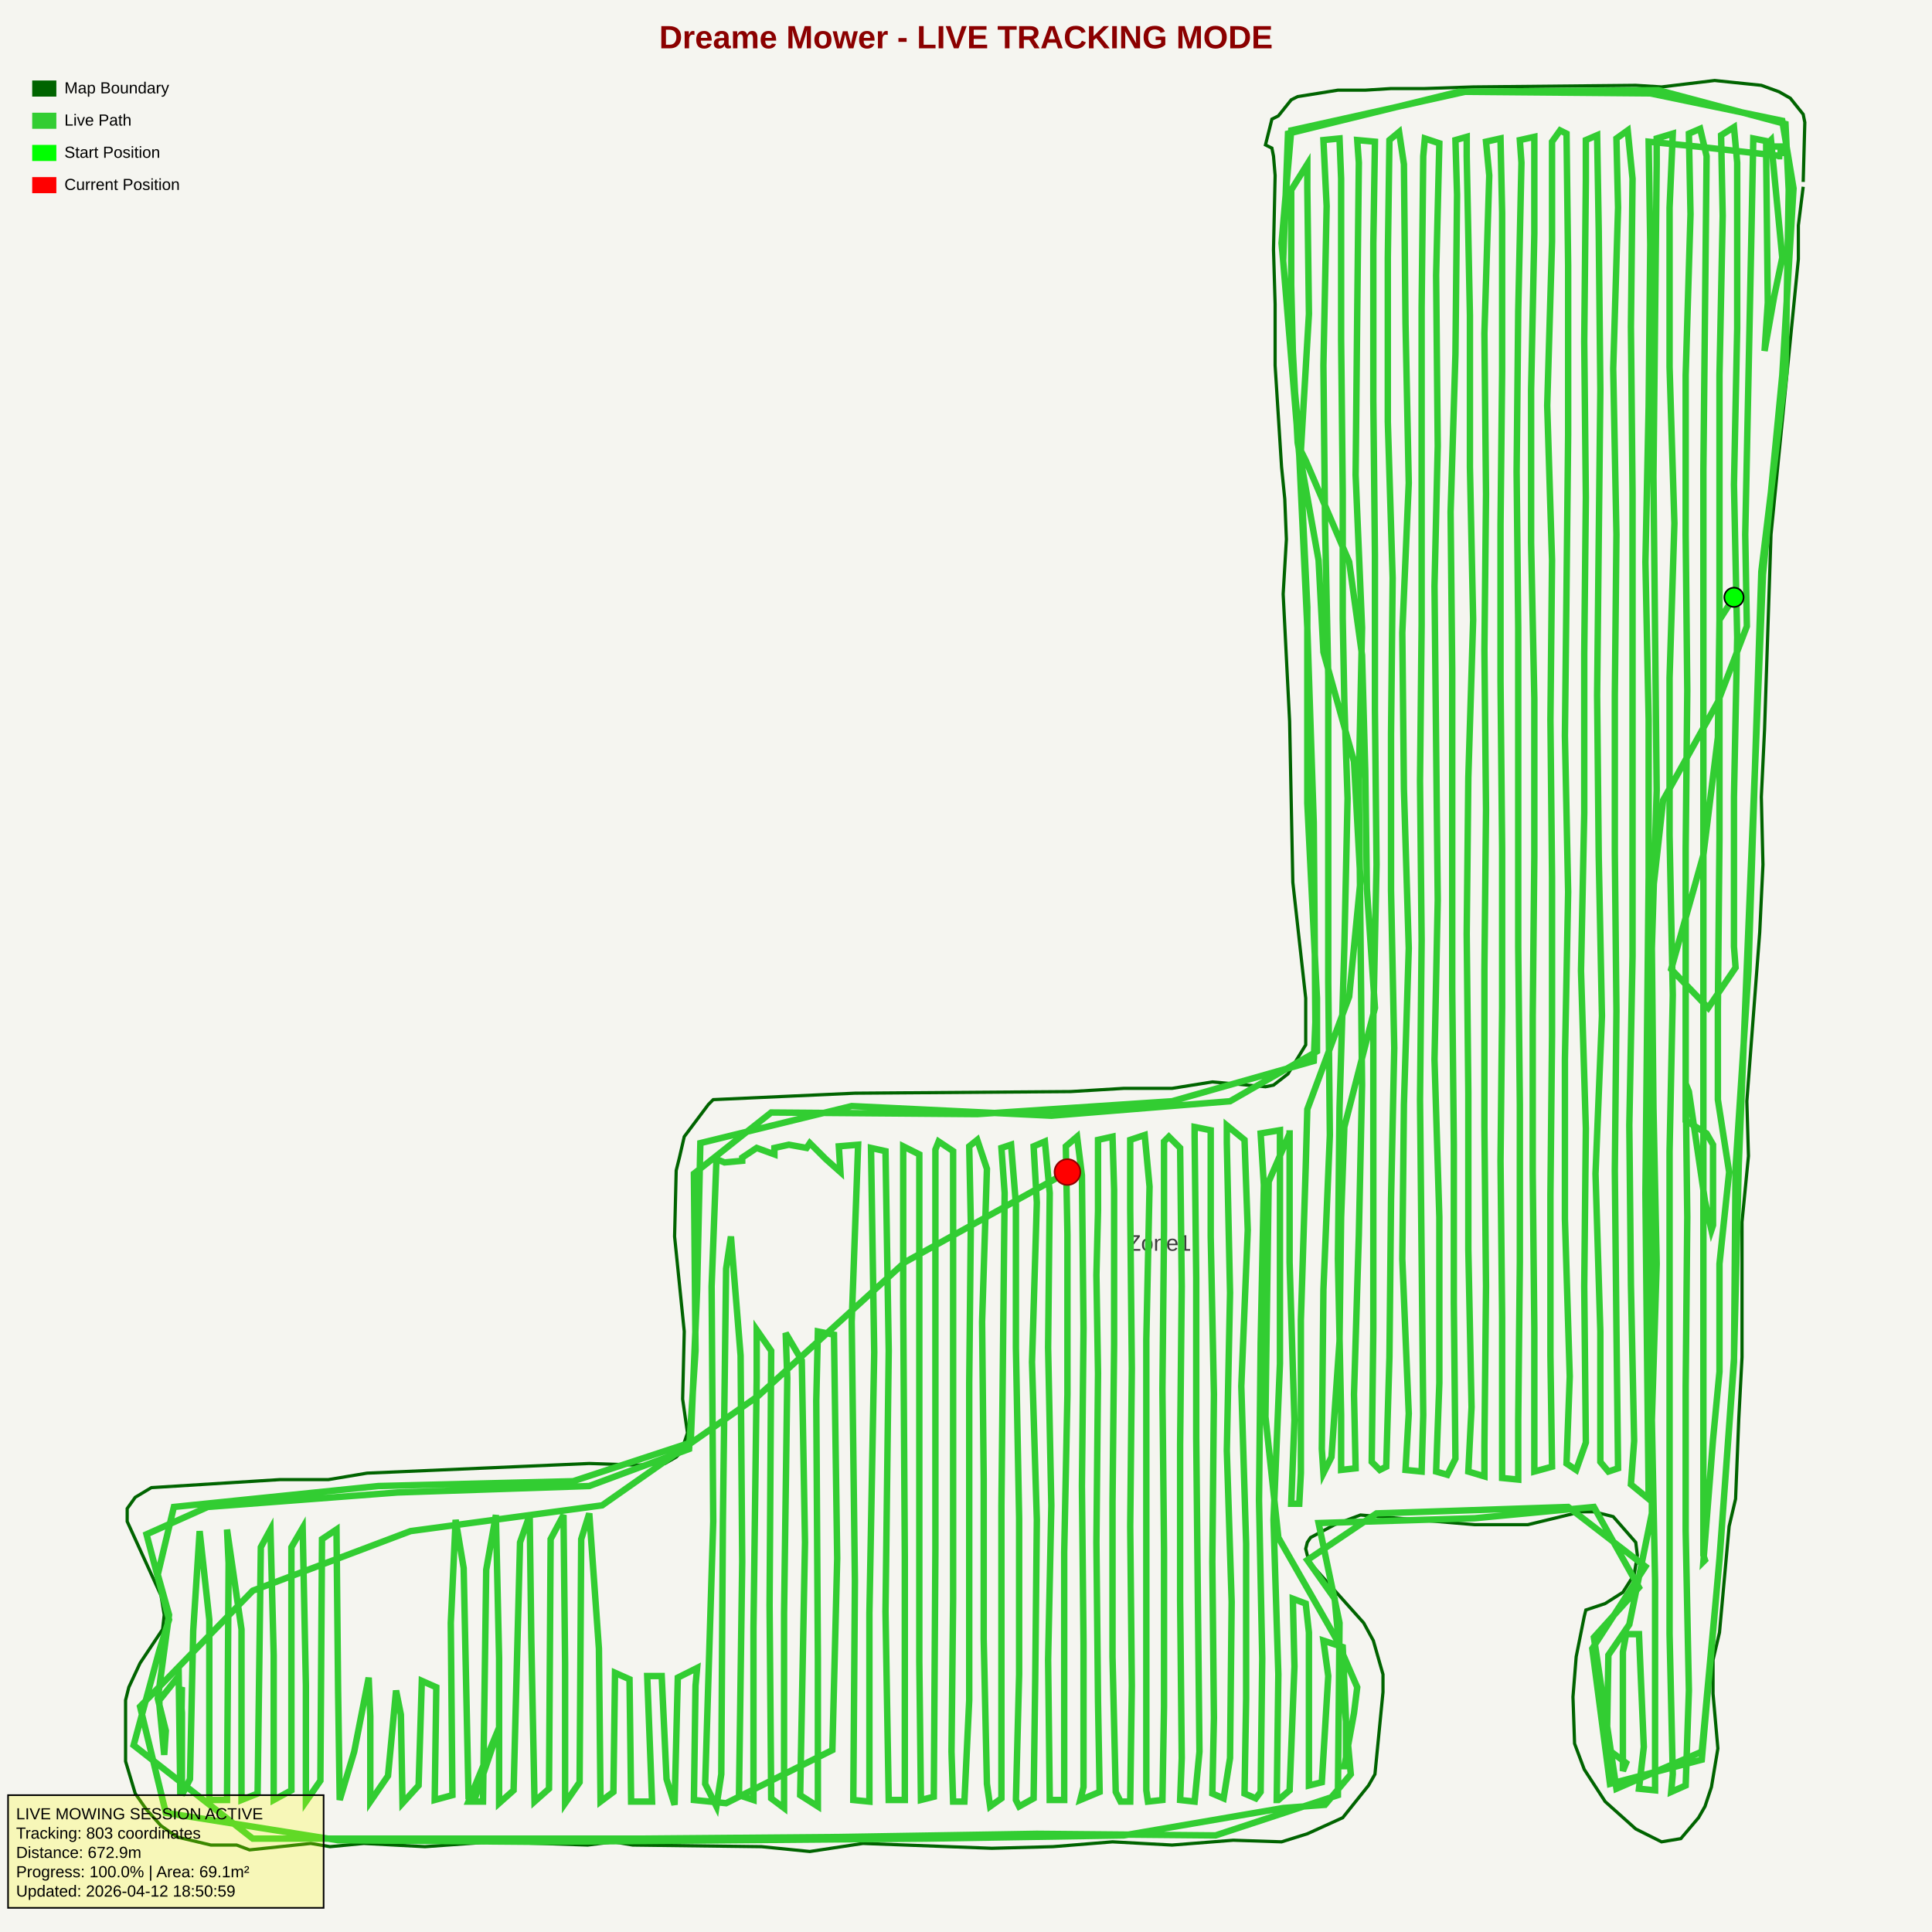
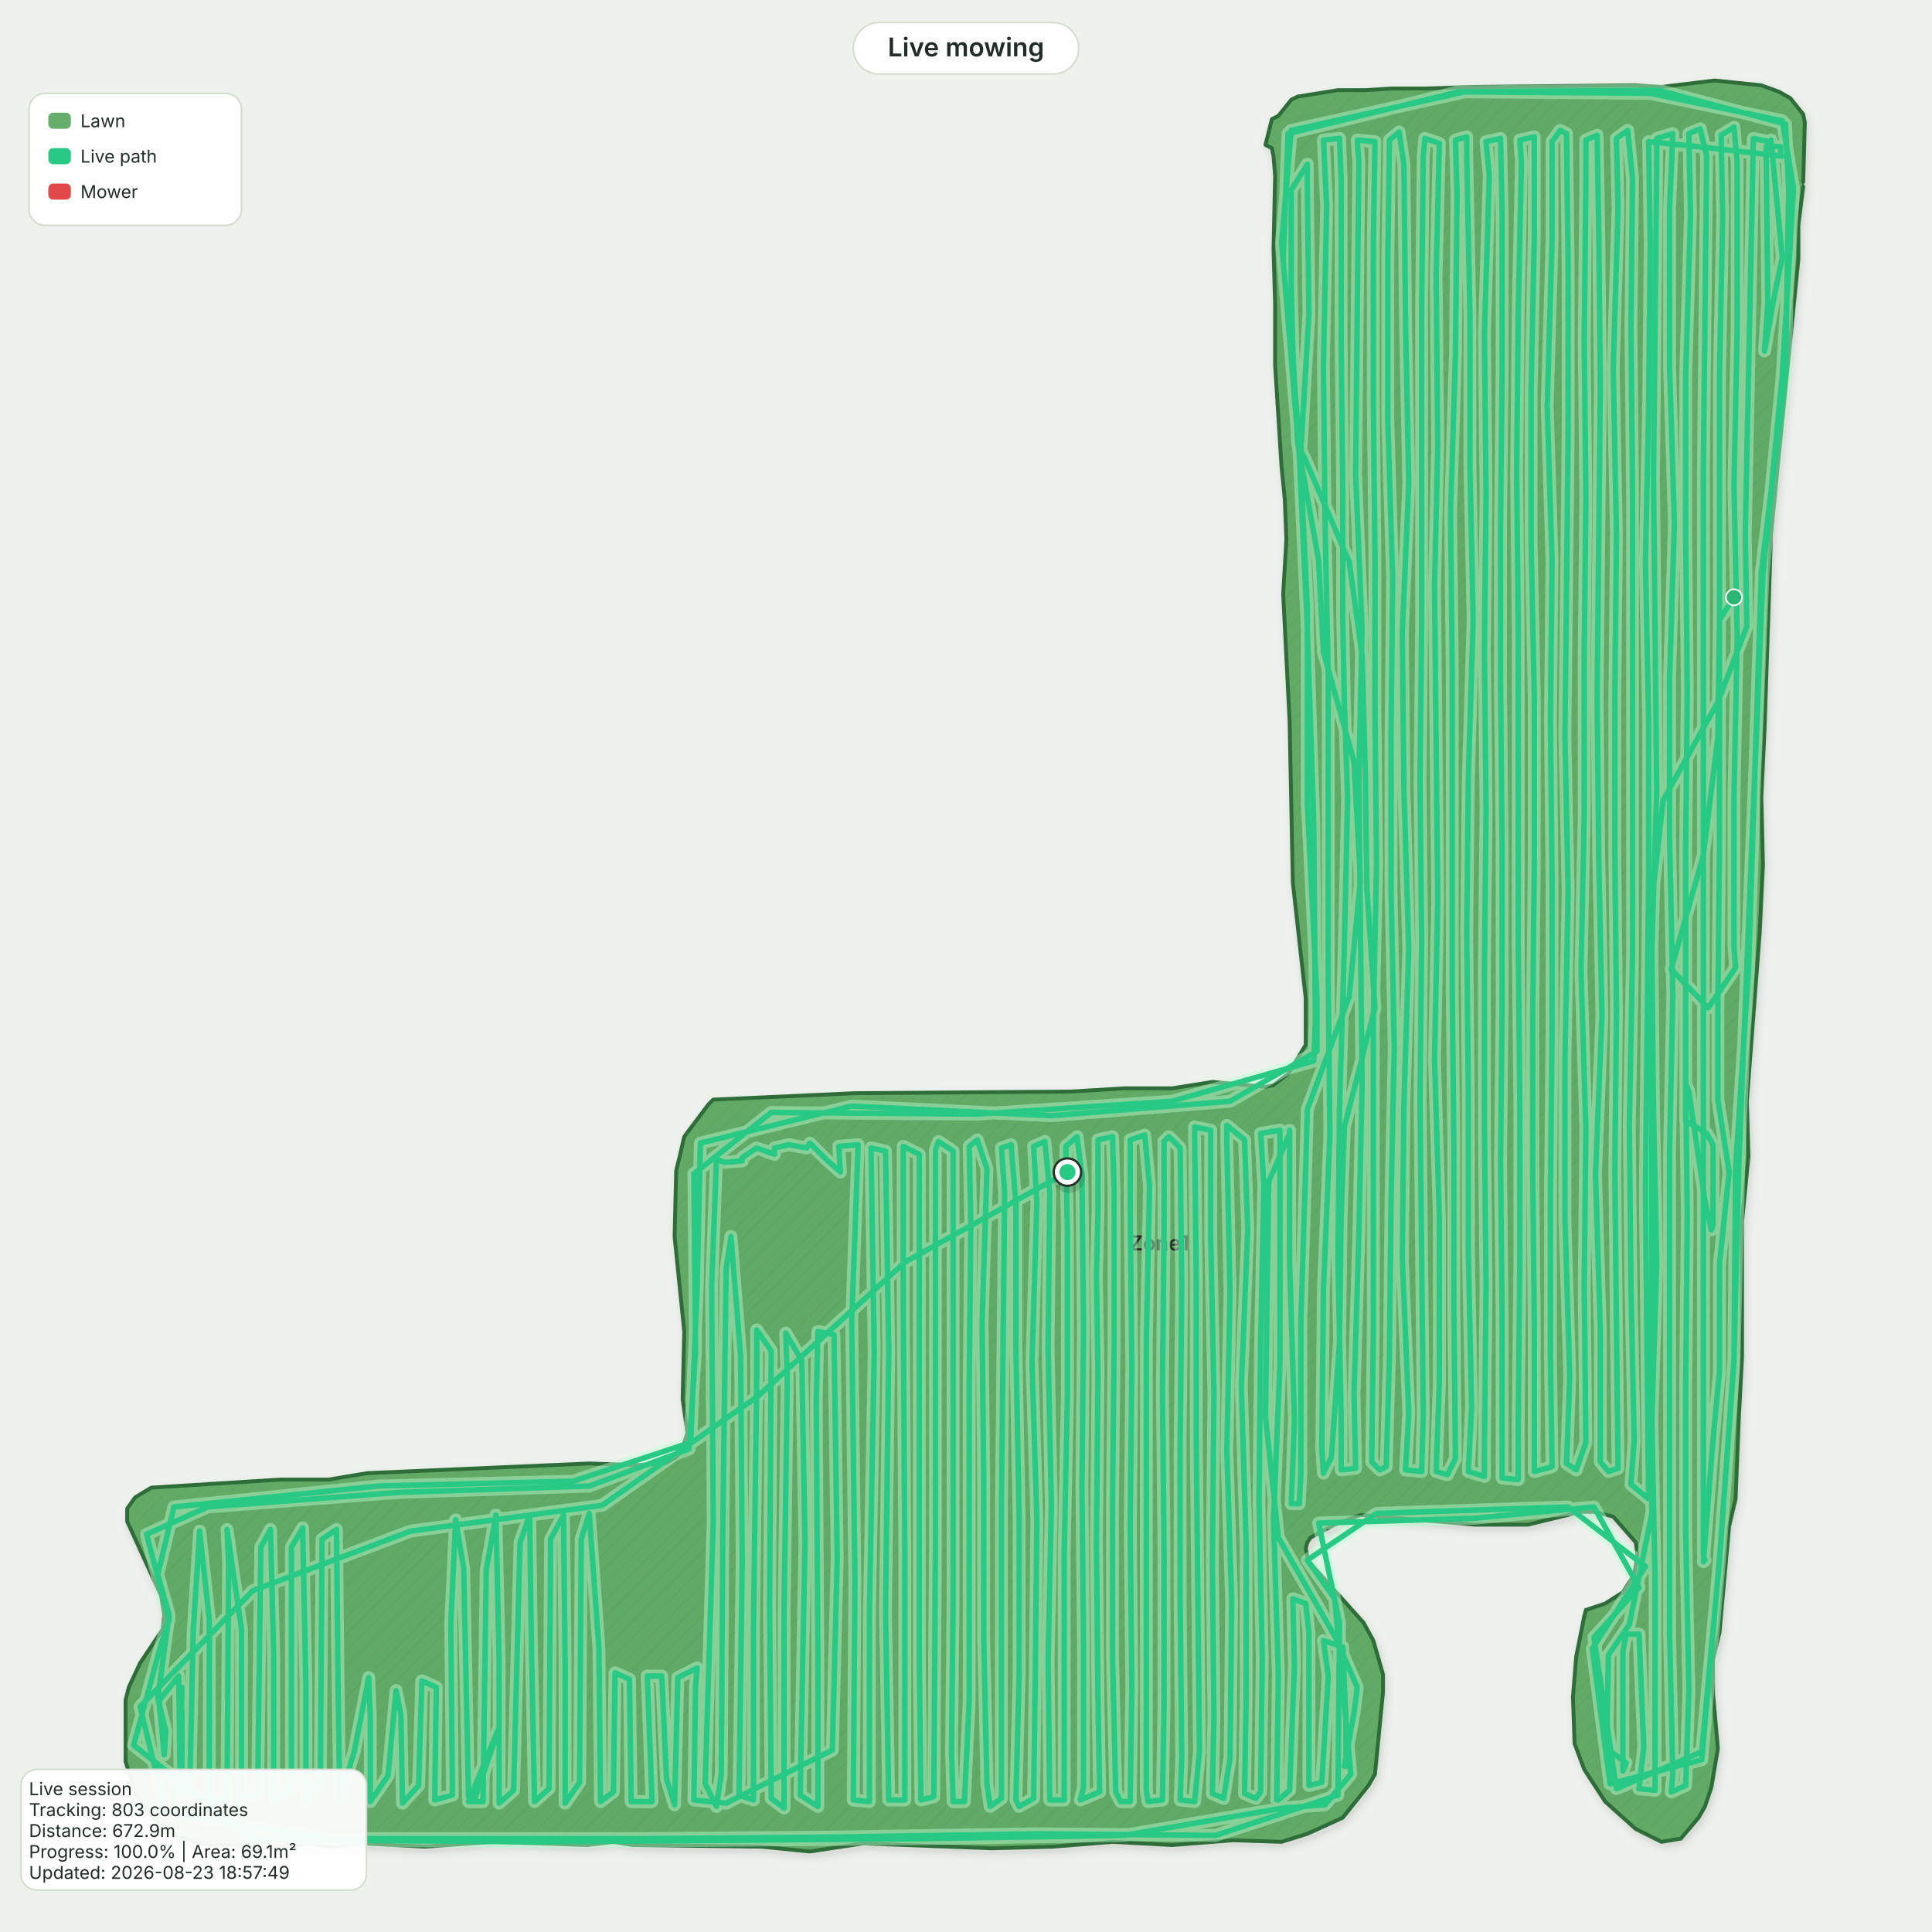
<svg xmlns="http://www.w3.org/2000/svg" width="1200" height="1200" viewBox="0 0 1200 1200">
-   <rect width="100%" height="100%" fill="#f5f5f0" />
-   <path d="M 1120 113 L 1121 76 L 1120 71 L 1112 61 L 1105 57 L 1094 53 L 1065 50 L 1032 54 L 1016 53 L 915 54 L 885 55 L 864 55 L 848 56 L 831 56 L 806 60 L 802 62 L 794 72 L 790 74 L 786 90 L 790 92 L 791 97 L 792 109 L 791 155 L 792 189 L 792 227 L 796 290 L 798 310 L 799 335 L 797 369 L 801 448 L 803 548 L 811 620 L 811 649 L 800 667 L 791 674 L 786 675 L 753 672 L 728 676 L 698 676 L 665 678 L 531 679 L 443 683 L 440 686 L 425 706 L 422 719 L 420 727 L 419 768 L 425 827 L 424 869 L 427 890 L 423 902 L 420 905 L 413 909 L 396 910 L 366 909 L 228 915 L 204 919 L 174 919 L 94 924 L 84 930 L 79 937 L 79 945 L 100 991 L 102 1003 L 101 1012 L 87 1033 L 80 1048 L 78 1056 L 78 1094 L 84 1114 L 91 1124 L 100 1134 L 110 1141 L 131 1146 L 147 1146 L 155 1149 L 193 1145 L 205 1147 L 226 1145 L 264 1147 L 306 1144 L 365 1146 L 381 1144 L 393 1146 L 473 1147 L 503 1150 L 536 1145 L 616 1148 L 654 1147 L 691 1144 L 728 1146 L 766 1143 L 796 1144 L 812 1139 L 834 1129 L 850 1109 L 854 1102 L 859 1051 L 859 1040 L 853 1019 L 847 1008 L 813 970 L 811 962 L 812 958 L 814 955 L 829 947 L 845 941 L 916 947 L 941 947 L 949 947 L 982 939 L 990 939 L 1002 942 L 1016 958 L 1017 966 L 1015 978 L 1008 989 L 997 996 L 985 1000 L 984 1004 L 979 1029 L 977 1054 L 978 1083 L 984 1099 L 997 1119 L 1016 1136 L 1024 1140 L 1032 1144 L 1044 1142 L 1055 1129 L 1059 1122 L 1063 1110 L 1067 1086 L 1064 1052 L 1064 1031 L 1068 1014 L 1074 948 L 1078 931 L 1080 881 L 1082 843 L 1082 759 L 1086 718 L 1085 684 L 1093 579 L 1095 537 L 1094 495 L 1096 453 L 1100 332 L 1117 161 L 1117 140 L 1120 116" stroke="#006400" stroke-width="2" fill="none" />
-   <text x="720" y="772" font-family="Arial, sans-serif" font-size="14" fill="#3c3c3c" text-anchor="middle" dominant-baseline="central">Zone1</text>
-   <path d="M 1077 371 L 1068 385 L 1067 458 L 1058 531 L 1038 602 L 1061 626 L 1078 601 L 1077 588 L 1077 495 L 1079 396 L 1077 301 L 1079 204 L 1079 101 L 1077 79 L 1069 84 L 1070 134 L 1068 233 L 1068 331 L 1068 429 L 1068 521 L 1067 626 L 1067 683 L 1074 728 L 1068 785 L 1068 852 L 1064 894 L 1058 970 L 1059 969 L 1058 966 L 1058 877 L 1058 779 L 1058 683 L 1058 584 L 1058 486 L 1058 387 L 1058 292 L 1059 195 L 1060 97 L 1056 80 L 1049 83 L 1050 133 L 1047 233 L 1047 332 L 1048 429 L 1047 527 L 1047 626 L 1047 696 L 1060 704 L 1064 711 L 1064 761 L 1063 764 L 1059 746 L 1049 678 L 1047 673 L 1047 674 L 1048 756 L 1047 861 L 1047 951 L 1049 1050 L 1047 1109 L 1038 1113 L 1039 1102 L 1037 1015 L 1037 910 L 1037 814 L 1037 715 L 1039 618 L 1037 519 L 1037 421 L 1040 325 L 1037 228 L 1037 129 L 1039 83 L 1029 86 L 1029 102 L 1028 197 L 1027 296 L 1028 394 L 1029 491 L 1026 589 L 1027 688 L 1029 785 L 1026 882 L 1028 982 L 1028 1079 L 1028 1112 L 1018 1111 L 1021 1085 L 1018 1015 L 1010 1015 L 1008 1026 L 1008 1100 L 1010 1095 L 998 1086 L 999 1028 L 1012 1009 L 1026 940 L 1026 868 L 1026 793 L 1026 716 L 1026 647 L 1025 569 L 1033 497 L 1067 436 L 1085 389 L 1084 332 L 1086 235 L 1088 137 L 1089 86 L 1099 88 L 1100 87 L 1107 160 L 1102 184 L 1096 218 L 1098 188 L 1097 97 L 1097 91 L 1106 91 L 1106 97 L 1107 97 L 1054 91 L 1024 88 L 1025 152 L 1024 252 L 1022 349 L 1024 447 L 1024 544 L 1023 642 L 1022 741 L 1023 840 L 1024 931 L 1013 922 L 1015 895 L 1013 798 L 1012 699 L 1014 594 L 1014 495 L 1014 395 L 1014 306 L 1013 203 L 1014 111 L 1011 81 L 1004 86 L 1005 129 L 1002 229 L 1004 332 L 1003 432 L 1003 529 L 1004 628 L 1003 727 L 1004 825 L 1005 912 L 999 914 L 994 908 L 994 827 L 991 729 L 995 631 L 993 532 L 992 432 L 993 336 L 994 242 L 993 143 L 992 84 L 985 87 L 985 112 L 984 212 L 985 309 L 984 406 L 984 505 L 982 603 L 985 701 L 984 799 L 985 896 L 979 913 L 973 909 L 975 855 L 972 757 L 972 658 L 974 554 L 972 457 L 973 365 L 974 270 L 974 165 L 973 83 L 969 81 L 964 88 L 964 150 L 961 252 L 964 348 L 963 447 L 964 545 L 964 643 L 963 742 L 963 842 L 964 911 L 953 914 L 953 910 L 953 825 L 952 728 L 952 631 L 953 532 L 953 434 L 951 337 L 951 242 L 953 145 L 953 85 L 944 87 L 945 101 L 943 193 L 942 293 L 943 390 L 943 489 L 943 588 L 944 686 L 944 784 L 943 882 L 943 919 L 933 918 L 933 907 L 933 818 L 932 721 L 933 626 L 933 527 L 932 423 L 932 326 L 933 231 L 933 132 L 932 86 L 923 88 L 925 109 L 922 207 L 923 307 L 922 404 L 923 503 L 922 602 L 922 700 L 923 799 L 922 898 L 922 917 L 912 914 L 914 874 L 912 776 L 912 679 L 911 580 L 912 483 L 915 385 L 913 290 L 913 196 L 911 97 L 911 85 L 904 87 L 905 121 L 904 220 L 901 318 L 902 416 L 902 515 L 902 614 L 903 711 L 903 809 L 904 906 L 899 916 L 892 914 L 894 859 L 894 756 L 891 658 L 893 559 L 892 462 L 891 364 L 893 277 L 892 171 L 894 89 L 885 86 L 884 97 L 883 191 L 883 291 L 883 388 L 882 485 L 883 584 L 882 683 L 883 781 L 884 879 L 883 914 L 873 913 L 875 878 L 871 782 L 872 686 L 875 589 L 872 490 L 871 393 L 875 300 L 873 201 L 872 102 L 869 82 L 863 87 L 862 160 L 862 262 L 865 359 L 864 456 L 864 553 L 866 651 L 864 745 L 863 843 L 861 911 L 857 913 L 852 908 L 853 825 L 853 730 L 853 633 L 855 537 L 854 441 L 854 345 L 853 249 L 853 151 L 854 88 L 843 87 L 844 101 L 843 194 L 842 295 L 846 390 L 844 484 L 845 577 L 846 674 L 844 767 L 841 866 L 842 912 L 833 913 L 833 879 L 831 782 L 832 688 L 835 588 L 837 496 L 835 436 L 834 384 L 834 306 L 833 211 L 833 111 L 832 86 L 822 87 L 824 128 L 822 227 L 823 325 L 825 420 L 825 516 L 825 610 L 826 705 L 822 801 L 821 900 L 822 915 L 827 905 L 832 833 L 833 756 L 835 700 L 854 626 L 849 552 L 848 479 L 846 407 L 838 349 L 811 286 L 808 280 L 813 195 L 812 117 L 812 102 L 802 118 L 802 177 L 803 218 L 806 275 L 819 348 L 822 405 L 841 473 L 845 547 L 838 619 L 812 689 L 811 725 L 808 820 L 808 915 L 807 934 L 802 934 L 804 882 L 801 784 L 801 702 L 801 704 L 788 734 L 787 807 L 786 880 L 794 955 L 830 1018 L 843 1048 L 841 1064 L 835 1097 L 836 1097 L 836 1068 L 834 1023 L 822 1019 L 825 1041 L 821 1107 L 813 1109 L 813 1103 L 813 1014 L 811 996 L 803 993 L 804 1035 L 801 1112 L 794 1118 L 793 1118 L 794 1040 L 791 944 L 795 847 L 795 751 L 795 702 L 783 704 L 785 736 L 783 834 L 782 932 L 784 1030 L 783 1113 L 780 1117 L 773 1114 L 774 1055 L 774 959 L 771 861 L 775 764 L 773 708 L 762 699 L 762 710 L 764 803 L 762 901 L 765 995 L 764 1092 L 760 1117 L 753 1114 L 754 1067 L 753 970 L 754 866 L 752 768 L 752 702 L 742 700 L 742 706 L 743 794 L 743 893 L 744 992 L 745 1088 L 742 1119 L 733 1118 L 734 1092 L 733 994 L 733 897 L 734 799 L 733 713 L 726 706 L 723 709 L 723 764 L 722 863 L 723 962 L 723 1060 L 722 1118 L 713 1119 L 712 1112 L 712 1027 L 712 931 L 712 832 L 714 737 L 711 705 L 702 708 L 702 751 L 703 850 L 702 948 L 703 1047 L 702 1119 L 696 1119 L 693 1113 L 691 1029 L 691 933 L 692 835 L 692 739 L 691 706 L 682 708 L 682 752 L 681 792 L 682 853 L 681 958 L 682 1057 L 683 1113 L 671 1118 L 673 1110 L 673 1021 L 672 923 L 673 825 L 672 730 L 669 706 L 662 712 L 663 767 L 663 866 L 661 964 L 661 1061 L 661 1118 L 652 1118 L 652 1116 L 651 1031 L 653 935 L 651 837 L 652 741 L 649 709 L 642 712 L 644 747 L 641 846 L 644 944 L 643 1043 L 642 1117 L 633 1122 L 631 1118 L 633 1040 L 633 943 L 631 837 L 631 748 L 628 711 L 622 713 L 624 741 L 623 837 L 622 935 L 622 1041 L 622 1117 L 615 1122 L 613 1108 L 611 1018 L 611 919 L 610 821 L 613 726 L 607 708 L 602 712 L 603 760 L 602 859 L 602 957 L 602 1056 L 599 1119 L 592 1119 L 591 1088 L 592 993 L 592 895 L 592 799 L 592 715 L 583 709 L 581 714 L 581 962 L 580 1116 L 572 1118 L 571 1032 L 571 870 L 571 717 L 561 712 L 561 809 L 562 967 L 562 1118 L 552 1118 L 550 1001 L 552 839 L 550 715 L 541 713 L 543 840 L 540 1002 L 540 1119 L 530 1118 L 531 982 L 529 821 L 533 711 L 521 712 L 522 728 L 513 720 L 503 710 L 501 713 L 490 711 L 481 713 L 481 717 L 470 713 L 461 719 L 461 721 L 450 722 L 445 720 L 442 799 L 443 945 L 438 1108 L 445 1122 L 448 1102 L 449 945 L 451 788 L 454 768 L 460 842 L 461 970 L 459 1115 L 468 1118 L 468 1011 L 470 856 L 470 826 L 479 839 L 478 997 L 479 1117 L 487 1123 L 487 1002 L 489 856 L 488 828 L 498 845 L 500 958 L 497 1115 L 508 1122 L 508 1030 L 507 870 L 508 827 L 518 829 L 520 968 L 517 1087 L 451 1120 L 431 1118 L 432 1047 L 433 1036 L 421 1042 L 419 1121 L 414 1105 L 411 1041 L 402 1041 L 405 1119 L 392 1119 L 391 1043 L 382 1039 L 381 1113 L 373 1119 L 372 1024 L 366 940 L 361 956 L 360 1107 L 351 1120 L 351 1033 L 350 941 L 342 956 L 341 1111 L 332 1119 L 330 1018 L 329 941 L 323 958 L 319 1112 L 310 1120 L 310 1030 L 308 941 L 302 975 L 300 1119 L 291 1119 L 310 1073 L 295 1117 L 291 1116 L 288 974 L 283 944 L 280 1008 L 281 1115 L 270 1118 L 271 1048 L 262 1044 L 260 1109 L 250 1120 L 249 1065 L 246 1050 L 241 1103 L 230 1119 L 230 1066 L 229 1042 L 220 1088 L 211 1118 L 210 1050 L 209 950 L 200 956 L 199 1106 L 190 1119 L 190 1047 L 188 949 L 181 961 L 181 1112 L 170 1118 L 170 1028 L 168 950 L 162 961 L 160 1114 L 150 1118 L 150 1012 L 141 950 L 142 971 L 141 1118 L 130 1118 L 130 1006 L 124 951 L 120 1013 L 118 1105 L 113 1115 L 113 1064 L 112 1050 L 113 1048 L 112 1113 L 112 1115 L 111 1041 L 99 1056 L 99 1059 L 102 1090 L 103 1075 L 98 1055 L 105 1003 L 98 978 L 108 936 L 235 923 L 356 920 L 429 896 L 433 801 L 435 710 L 529 687 L 653 693 L 764 684 L 818 653 L 818 620 L 812 499 L 812 377 L 807 273 L 796 151 L 802 81 L 910 57 L 1030 56 L 1109 77 L 1111 118 L 1109 231 L 1094 355 L 1090 478 L 1085 600 L 1080 723 L 1077 844 L 1068 969 L 1057 1088 L 1004 1111 L 990 1017 L 1018 986 L 990 936 L 916 943 L 819 946 L 832 1008 L 831 1115 L 755 1140 L 644 1139 L 521 1141 L 399 1142 L 277 1142 L 157 1142 L 83 1084 L 99 1025 L 105 1006 L 91 953 L 129 936 L 247 927 L 366 923 L 428 900 L 432 839 L 431 729 L 479 691 L 607 692 L 728 684 L 816 659 L 817 635 L 816 511 L 812 390 L 807 283 L 797 162 L 800 83 L 906 57 L 1025 58 L 1107 75 L 1114 117 L 1107 233 L 1095 357 L 1090 479 L 1086 603 L 1078 725 L 1077 846 L 1068 968 L 1057 1093 L 1000 1108 L 989 1024 L 1022 973 L 974 936 L 855 940 L 812 969 L 829 993 L 839 1102 L 823 1121 L 797 1123 L 698 1140 L 575 1142 L 455 1143 L 333 1144 L 210 1143 L 103 1126 L 87 1060 L 157 988 L 255 951 L 374 935 L 471 867 L 562 784 L 663 728" stroke="#32cd32" stroke-width="4" fill="none" />
-   <circle cx="1077" cy="371" r="6" fill="#00ff00" stroke="#000000" />
-   <circle cx="663" cy="728" r="8" fill="#ff0000" stroke="#8b0000" />
-   <text x="600" y="30" font-family="Arial, sans-serif" font-size="20" font-weight="bold" fill="#8b0000" text-anchor="middle">Dreame Mower - LIVE TRACKING MODE</text>
-   <rect x="20" y="50" width="15" height="10" fill="#006400" />
-   <text x="40" y="58" font-family="Arial, sans-serif" font-size="10" fill="#000000">Map Boundary</text>
-   <rect x="20" y="70" width="15" height="10" fill="#32cd32" />
-   <text x="40" y="78" font-family="Arial, sans-serif" font-size="10" fill="#000000">Live Path</text>
-   <rect x="20" y="90" width="15" height="10" fill="#00ff00" />
-   <text x="40" y="98" font-family="Arial, sans-serif" font-size="10" fill="#000000">Start Position</text>
-   <rect x="20" y="110" width="15" height="10" fill="#ff0000" />
-   <text x="40" y="118" font-family="Arial, sans-serif" font-size="10" fill="#000000">Current Position</text>
+   <rect width="100%" height="100%" fill="#eef2ec" />
+   <defs>
+     <filter id="lawnShadow" x="-10%" y="-10%" width="120%" height="120%">
+       <feDropShadow dx="1.4" dy="2.6" stdDeviation="3.2" flood-color="#243028" flood-opacity="0.20" />
+     </filter>
+     <pattern id="grassHatch" width="10" height="10" patternUnits="userSpaceOnUse">
+       <path d="M-1 1 L1 -1 M0 10 L10 0 M9 11 L11 9" stroke="#3f7d45" stroke-width="0.55" opacity="0.16" />
+     </pattern>
+   </defs>
+   <polygon points="1120,113 1121,76 1120,71 1112,61 1105,57 1094,53 1065,50 1032,54 1016,53 915,54 885,55 864,55 848,56 831,56 806,60 802,62 794,72 790,74 786,90 790,92 791,97 792,109 791,155 792,189 792,227 796,290 798,310 799,335 797,369 801,448 803,548 811,620 811,649 800,667 791,674 786,675 753,672 728,676 698,676 665,678 531,679 443,683 440,686 425,706 422,719 420,727 419,768 425,827 424,869 427,890 423,902 420,905 413,909 396,910 366,909 228,915 204,919 174,919 94,924 84,930 79,937 79,945 100,991 102,1003 101,1012 87,1033 80,1048 78,1056 78,1094 84,1114 91,1124 100,1134 110,1141 131,1146 147,1146 155,1149 193,1145 205,1147 226,1145 264,1147 306,1144 365,1146 381,1144 393,1146 473,1147 503,1150 536,1145 616,1148 654,1147 691,1144 728,1146 766,1143 796,1144 812,1139 834,1129 850,1109 854,1102 859,1051 859,1040 853,1019 847,1008 813,970 811,962 812,958 814,955 829,947 845,941 916,947 941,947 949,947 982,939 990,939 1002,942 1016,958 1017,966 1015,978 1008,989 997,996 985,1000 984,1004 979,1029 977,1054 978,1083 984,1099 997,1119 1016,1136 1024,1140 1032,1144 1044,1142 1055,1129 1059,1122 1063,1110 1067,1086 1064,1052 1064,1031 1068,1014 1074,948 1078,931 1080,881 1082,843 1082,759 1086,718 1085,684 1093,579 1095,537 1094,495 1096,453 1100,332 1117,161 1117,140 1120,116" fill="#56a45ce6" stroke="none" stroke-linejoin="round" filter="url(#lawnShadow)" />
+   <polygon points="1120,113 1121,76 1120,71 1112,61 1105,57 1094,53 1065,50 1032,54 1016,53 915,54 885,55 864,55 848,56 831,56 806,60 802,62 794,72 790,74 786,90 790,92 791,97 792,109 791,155 792,189 792,227 796,290 798,310 799,335 797,369 801,448 803,548 811,620 811,649 800,667 791,674 786,675 753,672 728,676 698,676 665,678 531,679 443,683 440,686 425,706 422,719 420,727 419,768 425,827 424,869 427,890 423,902 420,905 413,909 396,910 366,909 228,915 204,919 174,919 94,924 84,930 79,937 79,945 100,991 102,1003 101,1012 87,1033 80,1048 78,1056 78,1094 84,1114 91,1124 100,1134 110,1141 131,1146 147,1146 155,1149 193,1145 205,1147 226,1145 264,1147 306,1144 365,1146 381,1144 393,1146 473,1147 503,1150 536,1145 616,1148 654,1147 691,1144 728,1146 766,1143 796,1144 812,1139 834,1129 850,1109 854,1102 859,1051 859,1040 853,1019 847,1008 813,970 811,962 812,958 814,955 829,947 845,941 916,947 941,947 949,947 982,939 990,939 1002,942 1016,958 1017,966 1015,978 1008,989 997,996 985,1000 984,1004 979,1029 977,1054 978,1083 984,1099 997,1119 1016,1136 1024,1140 1032,1144 1044,1142 1055,1129 1059,1122 1063,1110 1067,1086 1064,1052 1064,1031 1068,1014 1074,948 1078,931 1080,881 1082,843 1082,759 1086,718 1085,684 1093,579 1095,537 1094,495 1096,453 1100,332 1117,161 1117,140 1120,116" fill="url(#grassHatch)" stroke="#2e6c3a" stroke-linejoin="round" />
+   <path d="M 1120 113 L 1121 76 L 1120 71 L 1112 61 L 1105 57 L 1094 53 L 1065 50 L 1032 54 L 1016 53 L 915 54 L 885 55 L 864 55 L 848 56 L 831 56 L 806 60 L 802 62 L 794 72 L 790 74 L 786 90 L 790 92 L 791 97 L 792 109 L 791 155 L 792 189 L 792 227 L 796 290 L 798 310 L 799 335 L 797 369 L 801 448 L 803 548 L 811 620 L 811 649 L 800 667 L 791 674 L 786 675 L 753 672 L 728 676 L 698 676 L 665 678 L 531 679 L 443 683 L 440 686 L 425 706 L 422 719 L 420 727 L 419 768 L 425 827 L 424 869 L 427 890 L 423 902 L 420 905 L 413 909 L 396 910 L 366 909 L 228 915 L 204 919 L 174 919 L 94 924 L 84 930 L 79 937 L 79 945 L 100 991 L 102 1003 L 101 1012 L 87 1033 L 80 1048 L 78 1056 L 78 1094 L 84 1114 L 91 1124 L 100 1134 L 110 1141 L 131 1146 L 147 1146 L 155 1149 L 193 1145 L 205 1147 L 226 1145 L 264 1147 L 306 1144 L 365 1146 L 381 1144 L 393 1146 L 473 1147 L 503 1150 L 536 1145 L 616 1148 L 654 1147 L 691 1144 L 728 1146 L 766 1143 L 796 1144 L 812 1139 L 834 1129 L 850 1109 L 854 1102 L 859 1051 L 859 1040 L 853 1019 L 847 1008 L 813 970 L 811 962 L 812 958 L 814 955 L 829 947 L 845 941 L 916 947 L 941 947 L 949 947 L 982 939 L 990 939 L 1002 942 L 1016 958 L 1017 966 L 1015 978 L 1008 989 L 997 996 L 985 1000 L 984 1004 L 979 1029 L 977 1054 L 978 1083 L 984 1099 L 997 1119 L 1016 1136 L 1024 1140 L 1032 1144 L 1044 1142 L 1055 1129 L 1059 1122 L 1063 1110 L 1067 1086 L 1064 1052 L 1064 1031 L 1068 1014 L 1074 948 L 1078 931 L 1080 881 L 1082 843 L 1082 759 L 1086 718 L 1085 684 L 1093 579 L 1095 537 L 1094 495 L 1096 453 L 1100 332 L 1117 161 L 1117 140 L 1120 116" stroke="#2e6c3a" stroke-width="2.4" fill="none" stroke-linecap="round" stroke-linejoin="round" />
+   <text x="720" y="772" font-family="Inter, Segoe UI, Helvetica, Arial, sans-serif" font-size="13" font-weight="600" fill="#243028" text-anchor="middle" dominant-baseline="central">Zone1</text>
+   <path d="M 1077 371 L 1068 385 L 1067 458 L 1058 531 L 1038 602 L 1061 626 L 1078 601 L 1077 588 L 1077 495 L 1079 396 L 1077 301 L 1079 204 L 1079 101 L 1077 79 L 1069 84 L 1070 134 L 1068 233 L 1068 331 L 1068 429 L 1068 521 L 1067 626 L 1067 683 L 1074 728 L 1068 785 L 1068 852 L 1064 894 L 1058 970 L 1059 969 L 1058 966 L 1058 877 L 1058 779 L 1058 683 L 1058 584 L 1058 486 L 1058 387 L 1058 292 L 1059 195 L 1060 97 L 1056 80 L 1049 83 L 1050 133 L 1047 233 L 1047 332 L 1048 429 L 1047 527 L 1047 626 L 1047 696 L 1060 704 L 1064 711 L 1064 761 L 1063 764 L 1059 746 L 1049 678 L 1047 673 L 1047 674 L 1048 756 L 1047 861 L 1047 951 L 1049 1050 L 1047 1109 L 1038 1113 L 1039 1102 L 1037 1015 L 1037 910 L 1037 814 L 1037 715 L 1039 618 L 1037 519 L 1037 421 L 1040 325 L 1037 228 L 1037 129 L 1039 83 L 1029 86 L 1029 102 L 1028 197 L 1027 296 L 1028 394 L 1029 491 L 1026 589 L 1027 688 L 1029 785 L 1026 882 L 1028 982 L 1028 1079 L 1028 1112 L 1018 1111 L 1021 1085 L 1018 1015 L 1010 1015 L 1008 1026 L 1008 1100 L 1010 1095 L 998 1086 L 999 1028 L 1012 1009 L 1026 940 L 1026 868 L 1026 793 L 1026 716 L 1026 647 L 1025 569 L 1033 497 L 1067 436 L 1085 389 L 1084 332 L 1086 235 L 1088 137 L 1089 86 L 1099 88 L 1100 87 L 1107 160 L 1102 184 L 1096 218 L 1098 188 L 1097 97 L 1097 91 L 1106 91 L 1106 97 L 1107 97 L 1054 91 L 1024 88 L 1025 152 L 1024 252 L 1022 349 L 1024 447 L 1024 544 L 1023 642 L 1022 741 L 1023 840 L 1024 931 L 1013 922 L 1015 895 L 1013 798 L 1012 699 L 1014 594 L 1014 495 L 1014 395 L 1014 306 L 1013 203 L 1014 111 L 1011 81 L 1004 86 L 1005 129 L 1002 229 L 1004 332 L 1003 432 L 1003 529 L 1004 628 L 1003 727 L 1004 825 L 1005 912 L 999 914 L 994 908 L 994 827 L 991 729 L 995 631 L 993 532 L 992 432 L 993 336 L 994 242 L 993 143 L 992 84 L 985 87 L 985 112 L 984 212 L 985 309 L 984 406 L 984 505 L 982 603 L 985 701 L 984 799 L 985 896 L 979 913 L 973 909 L 975 855 L 972 757 L 972 658 L 974 554 L 972 457 L 973 365 L 974 270 L 974 165 L 973 83 L 969 81 L 964 88 L 964 150 L 961 252 L 964 348 L 963 447 L 964 545 L 964 643 L 963 742 L 963 842 L 964 911 L 953 914 L 953 910 L 953 825 L 952 728 L 952 631 L 953 532 L 953 434 L 951 337 L 951 242 L 953 145 L 953 85 L 944 87 L 945 101 L 943 193 L 942 293 L 943 390 L 943 489 L 943 588 L 944 686 L 944 784 L 943 882 L 943 919 L 933 918 L 933 907 L 933 818 L 932 721 L 933 626 L 933 527 L 932 423 L 932 326 L 933 231 L 933 132 L 932 86 L 923 88 L 925 109 L 922 207 L 923 307 L 922 404 L 923 503 L 922 602 L 922 700 L 923 799 L 922 898 L 922 917 L 912 914 L 914 874 L 912 776 L 912 679 L 911 580 L 912 483 L 915 385 L 913 290 L 913 196 L 911 97 L 911 85 L 904 87 L 905 121 L 904 220 L 901 318 L 902 416 L 902 515 L 902 614 L 903 711 L 903 809 L 904 906 L 899 916 L 892 914 L 894 859 L 894 756 L 891 658 L 893 559 L 892 462 L 891 364 L 893 277 L 892 171 L 894 89 L 885 86 L 884 97 L 883 191 L 883 291 L 883 388 L 882 485 L 883 584 L 882 683 L 883 781 L 884 879 L 883 914 L 873 913 L 875 878 L 871 782 L 872 686 L 875 589 L 872 490 L 871 393 L 875 300 L 873 201 L 872 102 L 869 82 L 863 87 L 862 160 L 862 262 L 865 359 L 864 456 L 864 553 L 866 651 L 864 745 L 863 843 L 861 911 L 857 913 L 852 908 L 853 825 L 853 730 L 853 633 L 855 537 L 854 441 L 854 345 L 853 249 L 853 151 L 854 88 L 843 87 L 844 101 L 843 194 L 842 295 L 846 390 L 844 484 L 845 577 L 846 674 L 844 767 L 841 866 L 842 912 L 833 913 L 833 879 L 831 782 L 832 688 L 835 588 L 837 496 L 835 436 L 834 384 L 834 306 L 833 211 L 833 111 L 832 86 L 822 87 L 824 128 L 822 227 L 823 325 L 825 420 L 825 516 L 825 610 L 826 705 L 822 801 L 821 900 L 822 915 L 827 905 L 832 833 L 833 756 L 835 700 L 854 626 L 849 552 L 848 479 L 846 407 L 838 349 L 811 286 L 808 280 L 813 195 L 812 117 L 812 102 L 802 118 L 802 177 L 803 218 L 806 275 L 819 348 L 822 405 L 841 473 L 845 547 L 838 619 L 812 689 L 811 725 L 808 820 L 808 915 L 807 934 L 802 934 L 804 882 L 801 784 L 801 702 L 801 704 L 788 734 L 787 807 L 786 880 L 794 955 L 830 1018 L 843 1048 L 841 1064 L 835 1097 L 836 1097 L 836 1068 L 834 1023 L 822 1019 L 825 1041 L 821 1107 L 813 1109 L 813 1103 L 813 1014 L 811 996 L 803 993 L 804 1035 L 801 1112 L 794 1118 L 793 1118 L 794 1040 L 791 944 L 795 847 L 795 751 L 795 702 L 783 704 L 785 736 L 783 834 L 782 932 L 784 1030 L 783 1113 L 780 1117 L 773 1114 L 774 1055 L 774 959 L 771 861 L 775 764 L 773 708 L 762 699 L 762 710 L 764 803 L 762 901 L 765 995 L 764 1092 L 760 1117 L 753 1114 L 754 1067 L 753 970 L 754 866 L 752 768 L 752 702 L 742 700 L 742 706 L 743 794 L 743 893 L 744 992 L 745 1088 L 742 1119 L 733 1118 L 734 1092 L 733 994 L 733 897 L 734 799 L 733 713 L 726 706 L 723 709 L 723 764 L 722 863 L 723 962 L 723 1060 L 722 1118 L 713 1119 L 712 1112 L 712 1027 L 712 931 L 712 832 L 714 737 L 711 705 L 702 708 L 702 751 L 703 850 L 702 948 L 703 1047 L 702 1119 L 696 1119 L 693 1113 L 691 1029 L 691 933 L 692 835 L 692 739 L 691 706 L 682 708 L 682 752 L 681 792 L 682 853 L 681 958 L 682 1057 L 683 1113 L 671 1118 L 673 1110 L 673 1021 L 672 923 L 673 825 L 672 730 L 669 706 L 662 712 L 663 767 L 663 866 L 661 964 L 661 1061 L 661 1118 L 652 1118 L 652 1116 L 651 1031 L 653 935 L 651 837 L 652 741 L 649 709 L 642 712 L 644 747 L 641 846 L 644 944 L 643 1043 L 642 1117 L 633 1122 L 631 1118 L 633 1040 L 633 943 L 631 837 L 631 748 L 628 711 L 622 713 L 624 741 L 623 837 L 622 935 L 622 1041 L 622 1117 L 615 1122 L 613 1108 L 611 1018 L 611 919 L 610 821 L 613 726 L 607 708 L 602 712 L 603 760 L 602 859 L 602 957 L 602 1056 L 599 1119 L 592 1119 L 591 1088 L 592 993 L 592 895 L 592 799 L 592 715 L 583 709 L 581 714 L 581 962 L 580 1116 L 572 1118 L 571 1032 L 571 870 L 571 717 L 561 712 L 561 809 L 562 967 L 562 1118 L 552 1118 L 550 1001 L 552 839 L 550 715 L 541 713 L 543 840 L 540 1002 L 540 1119 L 530 1118 L 531 982 L 529 821 L 533 711 L 521 712 L 522 728 L 513 720 L 503 710 L 501 713 L 490 711 L 481 713 L 481 717 L 470 713 L 461 719 L 461 721 L 450 722 L 445 720 L 442 799 L 443 945 L 438 1108 L 445 1122 L 448 1102 L 449 945 L 451 788 L 454 768 L 460 842 L 461 970 L 459 1115 L 468 1118 L 468 1011 L 470 856 L 470 826 L 479 839 L 478 997 L 479 1117 L 487 1123 L 487 1002 L 489 856 L 488 828 L 498 845 L 500 958 L 497 1115 L 508 1122 L 508 1030 L 507 870 L 508 827 L 518 829 L 520 968 L 517 1087 L 451 1120 L 431 1118 L 432 1047 L 433 1036 L 421 1042 L 419 1121 L 414 1105 L 411 1041 L 402 1041 L 405 1119 L 392 1119 L 391 1043 L 382 1039 L 381 1113 L 373 1119 L 372 1024 L 366 940 L 361 956 L 360 1107 L 351 1120 L 351 1033 L 350 941 L 342 956 L 341 1111 L 332 1119 L 330 1018 L 329 941 L 323 958 L 319 1112 L 310 1120 L 310 1030 L 308 941 L 302 975 L 300 1119 L 291 1119 L 310 1073 L 295 1117 L 291 1116 L 288 974 L 283 944 L 280 1008 L 281 1115 L 270 1118 L 271 1048 L 262 1044 L 260 1109 L 250 1120 L 249 1065 L 246 1050 L 241 1103 L 230 1119 L 230 1066 L 229 1042 L 220 1088 L 211 1118 L 210 1050 L 209 950 L 200 956 L 199 1106 L 190 1119 L 190 1047 L 188 949 L 181 961 L 181 1112 L 170 1118 L 170 1028 L 168 950 L 162 961 L 160 1114 L 150 1118 L 150 1012 L 141 950 L 142 971 L 141 1118 L 130 1118 L 130 1006 L 124 951 L 120 1013 L 118 1105 L 113 1115 L 113 1064 L 112 1050 L 113 1048 L 112 1113 L 112 1115 L 111 1041 L 99 1056 L 99 1059 L 102 1090 L 103 1075 L 98 1055 L 105 1003 L 98 978 L 108 936 L 235 923 L 356 920 L 429 896 L 433 801 L 435 710 L 529 687 L 653 693 L 764 684 L 818 653 L 818 620 L 812 499 L 812 377 L 807 273 L 796 151 L 802 81 L 910 57 L 1030 56 L 1109 77 L 1111 118 L 1109 231 L 1094 355 L 1090 478 L 1085 600 L 1080 723 L 1077 844 L 1068 969 L 1057 1088 L 1004 1111 L 990 1017 L 1018 986 L 990 936 L 916 943 L 819 946 L 832 1008 L 831 1115 L 755 1140 L 644 1139 L 521 1141 L 399 1142 L 277 1142 L 157 1142 L 83 1084 L 99 1025 L 105 1006 L 91 953 L 129 936 L 247 927 L 366 923 L 428 900 L 432 839 L 431 729 L 479 691 L 607 692 L 728 684 L 816 659 L 817 635 L 816 511 L 812 390 L 807 283 L 797 162 L 800 83 L 906 57 L 1025 58 L 1107 75 L 1114 117 L 1107 233 L 1095 357 L 1090 479 L 1086 603 L 1078 725 L 1077 846 L 1068 968 L 1057 1093 L 1000 1108 L 989 1024 L 1022 973 L 974 936 L 855 940 L 812 969 L 829 993 L 839 1102 L 823 1121 L 797 1123 L 698 1140 L 575 1142 L 455 1143 L 333 1144 L 210 1143 L 103 1126 L 87 1060 L 157 988 L 255 951 L 374 935 L 471 867 L 562 784 L 663 728" stroke="#b8ffd4" stroke-width="8" fill="none" stroke-linecap="round" stroke-linejoin="round" opacity="0.45" />
+   <path d="M 1077 371 L 1068 385 L 1067 458 L 1058 531 L 1038 602 L 1061 626 L 1078 601 L 1077 588 L 1077 495 L 1079 396 L 1077 301 L 1079 204 L 1079 101 L 1077 79 L 1069 84 L 1070 134 L 1068 233 L 1068 331 L 1068 429 L 1068 521 L 1067 626 L 1067 683 L 1074 728 L 1068 785 L 1068 852 L 1064 894 L 1058 970 L 1059 969 L 1058 966 L 1058 877 L 1058 779 L 1058 683 L 1058 584 L 1058 486 L 1058 387 L 1058 292 L 1059 195 L 1060 97 L 1056 80 L 1049 83 L 1050 133 L 1047 233 L 1047 332 L 1048 429 L 1047 527 L 1047 626 L 1047 696 L 1060 704 L 1064 711 L 1064 761 L 1063 764 L 1059 746 L 1049 678 L 1047 673 L 1047 674 L 1048 756 L 1047 861 L 1047 951 L 1049 1050 L 1047 1109 L 1038 1113 L 1039 1102 L 1037 1015 L 1037 910 L 1037 814 L 1037 715 L 1039 618 L 1037 519 L 1037 421 L 1040 325 L 1037 228 L 1037 129 L 1039 83 L 1029 86 L 1029 102 L 1028 197 L 1027 296 L 1028 394 L 1029 491 L 1026 589 L 1027 688 L 1029 785 L 1026 882 L 1028 982 L 1028 1079 L 1028 1112 L 1018 1111 L 1021 1085 L 1018 1015 L 1010 1015 L 1008 1026 L 1008 1100 L 1010 1095 L 998 1086 L 999 1028 L 1012 1009 L 1026 940 L 1026 868 L 1026 793 L 1026 716 L 1026 647 L 1025 569 L 1033 497 L 1067 436 L 1085 389 L 1084 332 L 1086 235 L 1088 137 L 1089 86 L 1099 88 L 1100 87 L 1107 160 L 1102 184 L 1096 218 L 1098 188 L 1097 97 L 1097 91 L 1106 91 L 1106 97 L 1107 97 L 1054 91 L 1024 88 L 1025 152 L 1024 252 L 1022 349 L 1024 447 L 1024 544 L 1023 642 L 1022 741 L 1023 840 L 1024 931 L 1013 922 L 1015 895 L 1013 798 L 1012 699 L 1014 594 L 1014 495 L 1014 395 L 1014 306 L 1013 203 L 1014 111 L 1011 81 L 1004 86 L 1005 129 L 1002 229 L 1004 332 L 1003 432 L 1003 529 L 1004 628 L 1003 727 L 1004 825 L 1005 912 L 999 914 L 994 908 L 994 827 L 991 729 L 995 631 L 993 532 L 992 432 L 993 336 L 994 242 L 993 143 L 992 84 L 985 87 L 985 112 L 984 212 L 985 309 L 984 406 L 984 505 L 982 603 L 985 701 L 984 799 L 985 896 L 979 913 L 973 909 L 975 855 L 972 757 L 972 658 L 974 554 L 972 457 L 973 365 L 974 270 L 974 165 L 973 83 L 969 81 L 964 88 L 964 150 L 961 252 L 964 348 L 963 447 L 964 545 L 964 643 L 963 742 L 963 842 L 964 911 L 953 914 L 953 910 L 953 825 L 952 728 L 952 631 L 953 532 L 953 434 L 951 337 L 951 242 L 953 145 L 953 85 L 944 87 L 945 101 L 943 193 L 942 293 L 943 390 L 943 489 L 943 588 L 944 686 L 944 784 L 943 882 L 943 919 L 933 918 L 933 907 L 933 818 L 932 721 L 933 626 L 933 527 L 932 423 L 932 326 L 933 231 L 933 132 L 932 86 L 923 88 L 925 109 L 922 207 L 923 307 L 922 404 L 923 503 L 922 602 L 922 700 L 923 799 L 922 898 L 922 917 L 912 914 L 914 874 L 912 776 L 912 679 L 911 580 L 912 483 L 915 385 L 913 290 L 913 196 L 911 97 L 911 85 L 904 87 L 905 121 L 904 220 L 901 318 L 902 416 L 902 515 L 902 614 L 903 711 L 903 809 L 904 906 L 899 916 L 892 914 L 894 859 L 894 756 L 891 658 L 893 559 L 892 462 L 891 364 L 893 277 L 892 171 L 894 89 L 885 86 L 884 97 L 883 191 L 883 291 L 883 388 L 882 485 L 883 584 L 882 683 L 883 781 L 884 879 L 883 914 L 873 913 L 875 878 L 871 782 L 872 686 L 875 589 L 872 490 L 871 393 L 875 300 L 873 201 L 872 102 L 869 82 L 863 87 L 862 160 L 862 262 L 865 359 L 864 456 L 864 553 L 866 651 L 864 745 L 863 843 L 861 911 L 857 913 L 852 908 L 853 825 L 853 730 L 853 633 L 855 537 L 854 441 L 854 345 L 853 249 L 853 151 L 854 88 L 843 87 L 844 101 L 843 194 L 842 295 L 846 390 L 844 484 L 845 577 L 846 674 L 844 767 L 841 866 L 842 912 L 833 913 L 833 879 L 831 782 L 832 688 L 835 588 L 837 496 L 835 436 L 834 384 L 834 306 L 833 211 L 833 111 L 832 86 L 822 87 L 824 128 L 822 227 L 823 325 L 825 420 L 825 516 L 825 610 L 826 705 L 822 801 L 821 900 L 822 915 L 827 905 L 832 833 L 833 756 L 835 700 L 854 626 L 849 552 L 848 479 L 846 407 L 838 349 L 811 286 L 808 280 L 813 195 L 812 117 L 812 102 L 802 118 L 802 177 L 803 218 L 806 275 L 819 348 L 822 405 L 841 473 L 845 547 L 838 619 L 812 689 L 811 725 L 808 820 L 808 915 L 807 934 L 802 934 L 804 882 L 801 784 L 801 702 L 801 704 L 788 734 L 787 807 L 786 880 L 794 955 L 830 1018 L 843 1048 L 841 1064 L 835 1097 L 836 1097 L 836 1068 L 834 1023 L 822 1019 L 825 1041 L 821 1107 L 813 1109 L 813 1103 L 813 1014 L 811 996 L 803 993 L 804 1035 L 801 1112 L 794 1118 L 793 1118 L 794 1040 L 791 944 L 795 847 L 795 751 L 795 702 L 783 704 L 785 736 L 783 834 L 782 932 L 784 1030 L 783 1113 L 780 1117 L 773 1114 L 774 1055 L 774 959 L 771 861 L 775 764 L 773 708 L 762 699 L 762 710 L 764 803 L 762 901 L 765 995 L 764 1092 L 760 1117 L 753 1114 L 754 1067 L 753 970 L 754 866 L 752 768 L 752 702 L 742 700 L 742 706 L 743 794 L 743 893 L 744 992 L 745 1088 L 742 1119 L 733 1118 L 734 1092 L 733 994 L 733 897 L 734 799 L 733 713 L 726 706 L 723 709 L 723 764 L 722 863 L 723 962 L 723 1060 L 722 1118 L 713 1119 L 712 1112 L 712 1027 L 712 931 L 712 832 L 714 737 L 711 705 L 702 708 L 702 751 L 703 850 L 702 948 L 703 1047 L 702 1119 L 696 1119 L 693 1113 L 691 1029 L 691 933 L 692 835 L 692 739 L 691 706 L 682 708 L 682 752 L 681 792 L 682 853 L 681 958 L 682 1057 L 683 1113 L 671 1118 L 673 1110 L 673 1021 L 672 923 L 673 825 L 672 730 L 669 706 L 662 712 L 663 767 L 663 866 L 661 964 L 661 1061 L 661 1118 L 652 1118 L 652 1116 L 651 1031 L 653 935 L 651 837 L 652 741 L 649 709 L 642 712 L 644 747 L 641 846 L 644 944 L 643 1043 L 642 1117 L 633 1122 L 631 1118 L 633 1040 L 633 943 L 631 837 L 631 748 L 628 711 L 622 713 L 624 741 L 623 837 L 622 935 L 622 1041 L 622 1117 L 615 1122 L 613 1108 L 611 1018 L 611 919 L 610 821 L 613 726 L 607 708 L 602 712 L 603 760 L 602 859 L 602 957 L 602 1056 L 599 1119 L 592 1119 L 591 1088 L 592 993 L 592 895 L 592 799 L 592 715 L 583 709 L 581 714 L 581 962 L 580 1116 L 572 1118 L 571 1032 L 571 870 L 571 717 L 561 712 L 561 809 L 562 967 L 562 1118 L 552 1118 L 550 1001 L 552 839 L 550 715 L 541 713 L 543 840 L 540 1002 L 540 1119 L 530 1118 L 531 982 L 529 821 L 533 711 L 521 712 L 522 728 L 513 720 L 503 710 L 501 713 L 490 711 L 481 713 L 481 717 L 470 713 L 461 719 L 461 721 L 450 722 L 445 720 L 442 799 L 443 945 L 438 1108 L 445 1122 L 448 1102 L 449 945 L 451 788 L 454 768 L 460 842 L 461 970 L 459 1115 L 468 1118 L 468 1011 L 470 856 L 470 826 L 479 839 L 478 997 L 479 1117 L 487 1123 L 487 1002 L 489 856 L 488 828 L 498 845 L 500 958 L 497 1115 L 508 1122 L 508 1030 L 507 870 L 508 827 L 518 829 L 520 968 L 517 1087 L 451 1120 L 431 1118 L 432 1047 L 433 1036 L 421 1042 L 419 1121 L 414 1105 L 411 1041 L 402 1041 L 405 1119 L 392 1119 L 391 1043 L 382 1039 L 381 1113 L 373 1119 L 372 1024 L 366 940 L 361 956 L 360 1107 L 351 1120 L 351 1033 L 350 941 L 342 956 L 341 1111 L 332 1119 L 330 1018 L 329 941 L 323 958 L 319 1112 L 310 1120 L 310 1030 L 308 941 L 302 975 L 300 1119 L 291 1119 L 310 1073 L 295 1117 L 291 1116 L 288 974 L 283 944 L 280 1008 L 281 1115 L 270 1118 L 271 1048 L 262 1044 L 260 1109 L 250 1120 L 249 1065 L 246 1050 L 241 1103 L 230 1119 L 230 1066 L 229 1042 L 220 1088 L 211 1118 L 210 1050 L 209 950 L 200 956 L 199 1106 L 190 1119 L 190 1047 L 188 949 L 181 961 L 181 1112 L 170 1118 L 170 1028 L 168 950 L 162 961 L 160 1114 L 150 1118 L 150 1012 L 141 950 L 142 971 L 141 1118 L 130 1118 L 130 1006 L 124 951 L 120 1013 L 118 1105 L 113 1115 L 113 1064 L 112 1050 L 113 1048 L 112 1113 L 112 1115 L 111 1041 L 99 1056 L 99 1059 L 102 1090 L 103 1075 L 98 1055 L 105 1003 L 98 978 L 108 936 L 235 923 L 356 920 L 429 896 L 433 801 L 435 710 L 529 687 L 653 693 L 764 684 L 818 653 L 818 620 L 812 499 L 812 377 L 807 273 L 796 151 L 802 81 L 910 57 L 1030 56 L 1109 77 L 1111 118 L 1109 231 L 1094 355 L 1090 478 L 1085 600 L 1080 723 L 1077 844 L 1068 969 L 1057 1088 L 1004 1111 L 990 1017 L 1018 986 L 990 936 L 916 943 L 819 946 L 832 1008 L 831 1115 L 755 1140 L 644 1139 L 521 1141 L 399 1142 L 277 1142 L 157 1142 L 83 1084 L 99 1025 L 105 1006 L 91 953 L 129 936 L 247 927 L 366 923 L 428 900 L 432 839 L 431 729 L 479 691 L 607 692 L 728 684 L 816 659 L 817 635 L 816 511 L 812 390 L 807 283 L 797 162 L 800 83 L 906 57 L 1025 58 L 1107 75 L 1114 117 L 1107 233 L 1095 357 L 1090 479 L 1086 603 L 1078 725 L 1077 846 L 1068 968 L 1057 1093 L 1000 1108 L 989 1024 L 1022 973 L 974 936 L 855 940 L 812 969 L 829 993 L 839 1102 L 823 1121 L 797 1123 L 698 1140 L 575 1142 L 455 1143 L 333 1144 L 210 1143 L 103 1126 L 87 1060 L 157 988 L 255 951 L 374 935 L 471 867 L 562 784 L 663 728" stroke="#28c984" stroke-width="3.4" fill="none" stroke-linecap="round" stroke-linejoin="round" />
+   <circle cx="1077" cy="371" r="5" fill="#2bb673" stroke="#ffffff" />
+   <g transform="translate(663,728)">
+     <circle cx="1" cy="3" r="10" fill="#1a201c" opacity="0.16" />
+     <circle cx="0" cy="0" r="8.5" fill="#ffffff" stroke="#243028" stroke-width="1.4" />
+     <circle cx="0" cy="0" r="5" fill="#28c984" />
+   </g>
+   <rect x="530.0" y="14" width="140" height="32" rx="16" fill="#fffffff0" stroke="#d4dcd0" />
+   <text x="600" y="35" font-family="Inter, Segoe UI, Helvetica, Arial, sans-serif" font-size="16" font-weight="600" fill="#222c26" text-anchor="middle">Live mowing</text>
+   <rect x="18" y="58" width="132" height="82" rx="10" fill="#fffffff0" stroke="#d4dcd0" />
+   <rect x="30" y="70" width="14" height="10" rx="3" fill="#56a45ce6" />
+   <text x="50" y="79" font-family="Inter, Segoe UI, Helvetica, Arial, sans-serif" font-size="11" fill="#222c26">Lawn</text>
+   <rect x="30" y="92" width="14" height="10" rx="3" fill="#28c984" />
+   <text x="50" y="101" font-family="Inter, Segoe UI, Helvetica, Arial, sans-serif" font-size="11" fill="#222c26">Live path</text>
+   <rect x="30" y="114" width="14" height="10" rx="3" fill="#e24848" />
+   <text x="50" y="123" font-family="Inter, Segoe UI, Helvetica, Arial, sans-serif" font-size="11" fill="#222c26">Mower</text>
  <g>
-     <rect x="5" y="1115" width="196.0" height="70" fill="#ffff003b" stroke="#000000" />
-     <text x="10" y="1130" font-family="Arial, sans-serif" font-size="10" fill="#000000">LIVE MOWING SESSION ACTIVE</text>
-     <text x="10" y="1142" font-family="Arial, sans-serif" font-size="10" fill="#000000">Tracking: 803 coordinates</text>
-     <text x="10" y="1154" font-family="Arial, sans-serif" font-size="10" fill="#000000">Distance: 672.9m</text>
-     <text x="10" y="1166" font-family="Arial, sans-serif" font-size="10" fill="#000000">Progress: 100.0% | Area: 69.1m²</text>
-     <text x="10" y="1178" font-family="Arial, sans-serif" font-size="10" fill="#000000">Updated: 2026-04-12 18:50:59</text>
+     <rect x="13" y="1099" width="214.6" height="75" rx="10" fill="#fffffff0" stroke="#d4dcd0" />
+     <text x="18" y="1115" font-family="Inter, Segoe UI, Helvetica, Arial, sans-serif" font-size="11" fill="#222c26">Live session</text>
+     <text x="18" y="1128" font-family="Inter, Segoe UI, Helvetica, Arial, sans-serif" font-size="11" fill="#222c26">Tracking: 803 coordinates</text>
+     <text x="18" y="1141" font-family="Inter, Segoe UI, Helvetica, Arial, sans-serif" font-size="11" fill="#222c26">Distance: 672.9m</text>
+     <text x="18" y="1154" font-family="Inter, Segoe UI, Helvetica, Arial, sans-serif" font-size="11" fill="#222c26">Progress: 100.0% | Area: 69.1m²</text>
+     <text x="18" y="1167" font-family="Inter, Segoe UI, Helvetica, Arial, sans-serif" font-size="11" fill="#222c26">Updated: 2026-08-23 18:57:49</text>
  </g>
</svg>
